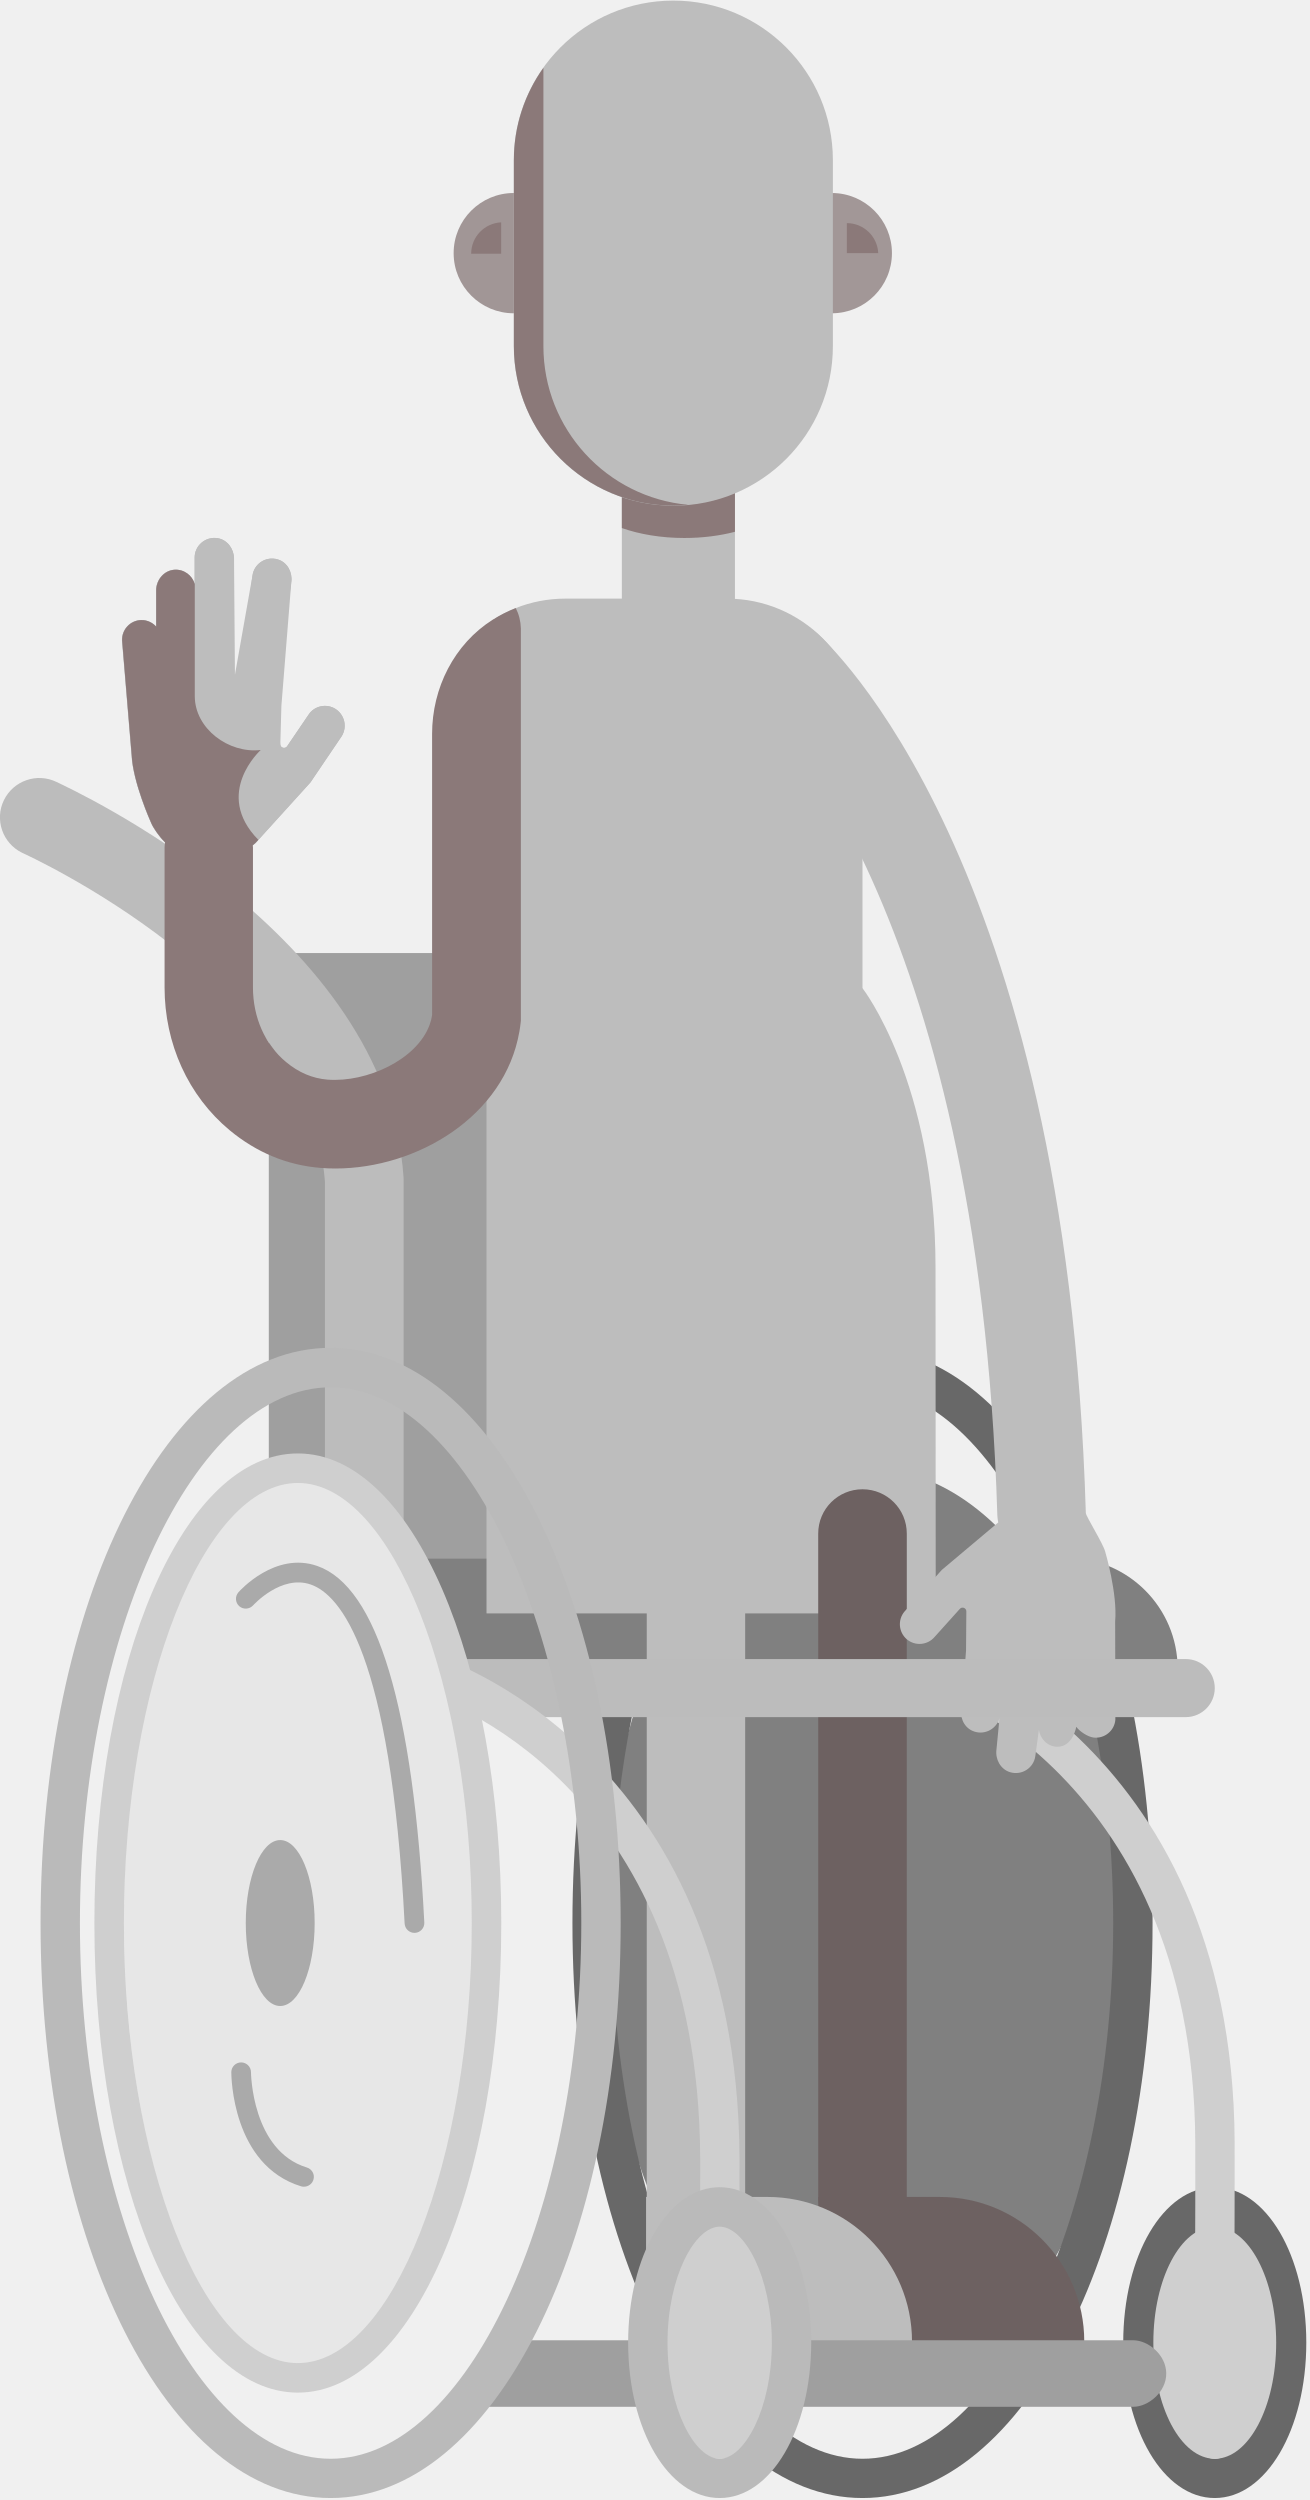
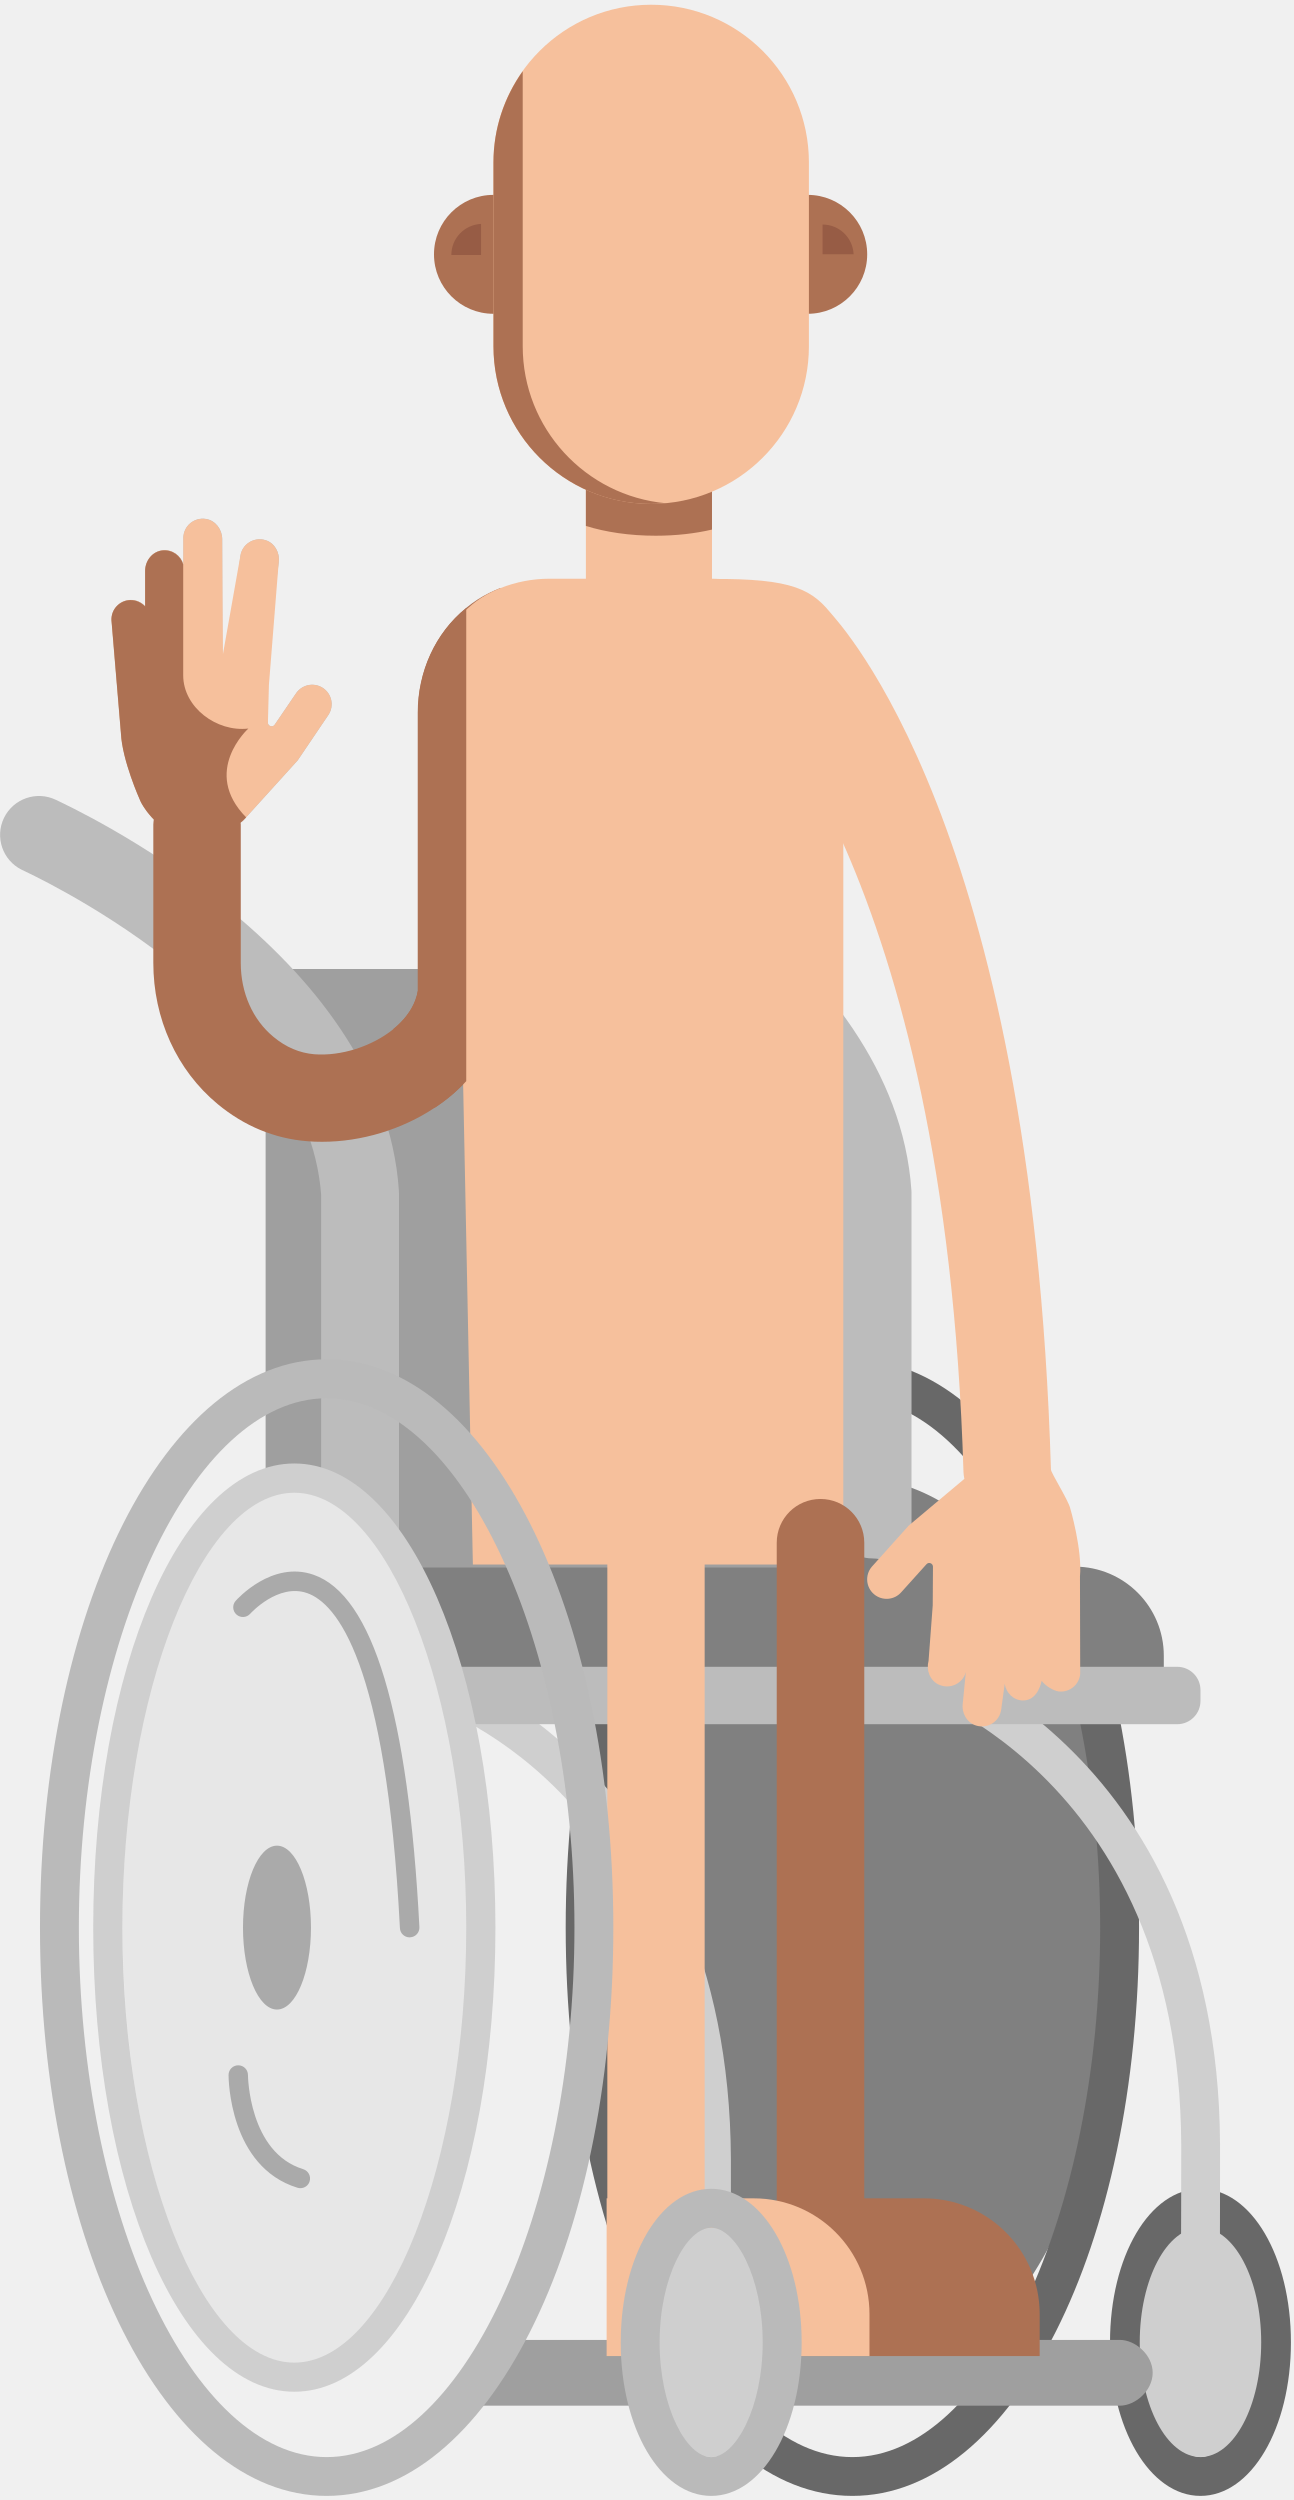
- <svg xmlns="http://www.w3.org/2000/svg" width="133" height="254" viewBox="0 0 133 254" fill="none">
-   <g clip-path="url(#clip0_224_3561)">
-     <path d="M88.18 243.09C103.047 243.09 115.1 222.065 115.1 196.13C115.1 170.195 103.047 149.17 88.18 149.17C73.312 149.17 61.26 170.195 61.26 196.13C61.26 222.065 73.312 243.09 88.18 243.09Z" fill="#808080" />
-     <path d="M123.42 253.8C118.21 253.8 114.12 246.87 114.12 238.01C114.12 229.16 118.2 222.22 123.42 222.22C128.63 222.22 132.72 229.15 132.72 238.01C132.72 246.87 128.63 253.8 123.42 253.8ZM123.42 226.23C120.92 226.23 118.12 231.27 118.12 238.02C118.12 244.77 120.92 249.81 123.42 249.81C125.92 249.81 128.72 244.77 128.72 238.02C128.72 231.27 125.92 226.23 123.42 226.23Z" fill="#686868" />
-     <path d="M123.42 249.81C126.866 249.81 129.66 244.531 129.66 238.02C129.66 231.508 126.866 226.23 123.42 226.23C119.973 226.23 117.18 231.508 117.18 238.02C117.18 244.531 119.973 249.81 123.42 249.81Z" fill="#CFCFCF" />
-     <path d="M87.63 253.8C71.1 253.8 58.16 228.14 58.16 195.37C58.16 162.61 71.11 136.94 87.63 136.94C104.16 136.94 117.1 162.6 117.1 195.37C117.1 228.14 104.16 253.8 87.63 253.8ZM87.63 140.95C73.82 140.95 62.16 165.87 62.16 195.38C62.16 224.88 73.82 249.81 87.63 249.81C101.44 249.81 113.1 224.89 113.1 195.38C113.1 165.88 101.44 140.95 87.63 140.95Z" fill="#686868" />
-     <path d="M123.42 232C123.4 232 123.39 232 123.37 232C122.27 231.97 121.39 231.06 121.42 229.95C121.44 229.16 121.45 218.69 121.44 217.69C121.27 179.21 92.92 170.57 92.63 170.49C91.57 170.18 90.96 169.07 91.26 168.01C91.57 166.95 92.68 166.33 93.74 166.64C94.06 166.73 125.26 176.22 125.44 217.67C125.44 218.25 125.44 229.13 125.41 230.05C125.39 231.13 124.5 232 123.42 232Z" fill="#CFCFCF" />
-     <path d="M119.65 169.56H41.01V158.27H108.35C114.59 158.27 119.65 163.32 119.65 169.56Z" fill="#808080" />
-     <path d="M84.63 96.83H27.31V158.36H84.63V96.83Z" fill="#9F9F9F" />
-     <path d="M52.2 31.83C55.574 31.83 58.31 29.094 58.31 25.72C58.31 22.346 55.574 19.61 52.2 19.61C48.825 19.61 46.09 22.346 46.09 25.72C46.09 29.094 48.825 31.83 52.2 31.83Z" fill="#A19696" />
-     <path d="M50.92 22.59C49.22 22.67 47.87 24.07 47.87 25.78H50.92V22.59Z" fill="#8B7979" />
-     <path d="M84.51 31.83C87.884 31.83 90.62 29.094 90.62 25.72C90.62 22.346 87.884 19.61 84.51 19.61C81.135 19.61 78.4 22.346 78.4 25.72C78.4 29.094 81.135 31.83 84.51 31.83Z" fill="#A29797" />
-     <path d="M89.23 25.72C89.15 24.02 87.75 22.67 86.04 22.67V25.72H89.23Z" fill="#8B7979" />
-     <path d="M74.67 48.7H63.18V62.23H74.67V48.7Z" fill="#BDBDBD" />
-     <path d="M63.18 53.65C64.97 54.28 67.16 54.66 69.53 54.66C71.39 54.66 73.14 54.43 74.67 54.03V47.26H63.18V53.65Z" fill="#8B7979" />
-     <path d="M68.41 51.38C59.46 51.38 52.2 44.12 52.2 35.17V16.27C52.2 7.32 59.46 0.06 68.41 0.06C77.36 0.06 84.62 7.32 84.62 16.27V35.16C84.63 44.12 77.37 51.38 68.41 51.38Z" fill="#BDBDBD" />
-     <path d="M55.21 35.17V6.89C53.33 9.54 52.21 12.77 52.21 16.27V35.16C52.21 44.11 59.47 51.37 68.42 51.37C68.93 51.37 69.43 51.34 69.92 51.29C61.67 50.54 55.21 43.61 55.21 35.17Z" fill="#8B7979" />
-     <path d="M87.63 74.61V104.8H44.65V74.61C44.65 73.72 44.73 72.84 44.9 72C45.79 67.31 48.06 63.47 52.4 61.78C53.96 61.16 55.66 60.82 57.44 60.82H73.85C81.46 60.82 87.63 66.99 87.63 74.61Z" fill="#BDBDBD" />
-     <path d="M24.79 84.98C24.77 85.23 24.8 85.25 24.81 85.19C24.8 85.11 24.8 85.05 24.8 85C24.8 85 24.8 84.99 24.79 84.98Z" fill="#BDBDBD" />
-     <path d="M34.09 72.03C33.16 71.44 31.92 71.71 31.33 72.64L29.17 75.82C28.97 76.11 28.52 76 28.48 75.65L27.97 71.71L29.6 59.11C29.73 58.13 29.18 57.12 28.23 56.84C27.02 56.47 25.8 57.29 25.65 58.49L23.87 72.25L23.78 72.26V56.76C23.78 55.76 23.1 54.84 22.12 54.68C20.87 54.48 19.78 55.44 19.78 56.65V59.34C19.52 58.45 18.67 57.8 17.67 57.89C16.62 57.99 15.86 58.95 15.86 60V63.66C15.47 63.24 14.92 62.98 14.32 63C13.22 63.04 12.36 63.97 12.4 65.08L13.37 76.7C13.5 79.49 15.32 83.53 15.32 83.53C15.63 84.33 16.98 86.18 17.78 86.18C18.02 86.18 17.67 84.77 17.9 84.68C18.47 84.46 18.88 84 19.07 83.46C19.44 83.8 19.92 84.01 20.42 84.01C20.69 84.01 20.96 83.96 21.22 83.84C21.46 83.73 21.67 83.59 21.85 83.41C22.12 84.25 22.89 84.81 23.75 84.81C23.93 84.81 24.11 84.79 24.29 84.74C24.64 84.64 24.77 84.81 24.81 84.98C24.81 84.97 24.81 84.97 24.81 84.95C24.81 84.95 24.81 84.97 24.81 85C24.83 85.08 24.83 85.15 24.82 85.19C24.86 85.7 25.06 86.73 26.25 85.34L31.54 79.5L34.72 74.8C35.3 73.86 35.02 72.63 34.09 72.03Z" fill="#BDBDBD" />
-     <path d="M34.09 72.03C33.16 71.44 31.92 71.71 31.33 72.64L29.17 75.82C28.97 76.11 28.52 76 28.48 75.65L28.59 71.71L29.6 59.11C29.73 58.13 29.18 57.12 28.23 56.84C27.02 56.47 25.8 57.29 25.65 58.49L23.87 68.55L23.77 56.76C23.77 55.76 23.09 54.84 22.11 54.68C20.86 54.48 19.77 55.44 19.77 56.65V59.34C19.51 58.45 18.66 57.8 17.66 57.89C16.61 57.99 15.85 58.95 15.85 60V63.66C15.46 63.24 14.91 62.98 14.31 63C13.21 63.04 12.35 63.97 12.39 65.08L13.36 76.7C13.49 79.49 15.31 83.53 15.31 83.53C15.62 84.33 16.97 86.18 17.77 86.18C18.01 86.18 17.66 84.77 17.89 84.68C18.46 84.46 18.87 84 19.06 83.46C19.43 83.8 19.91 84.01 20.41 84.01C20.68 84.01 20.95 83.96 21.21 83.84C21.45 83.73 21.66 83.59 21.84 83.41C22.11 84.25 22.88 84.81 23.74 84.81C23.92 84.81 24.1 84.79 24.28 84.74C24.63 84.64 24.76 84.81 24.8 84.98C24.8 84.97 24.8 84.97 24.8 84.95C24.8 84.95 24.8 84.97 24.8 85C24.82 85.08 24.82 85.15 24.81 85.19C24.85 85.7 25.05 86.73 26.24 85.34L31.53 79.5L34.71 74.8C35.3 73.86 35.02 72.63 34.09 72.03Z" fill="#BDBDBD" />
-     <path d="M87.63 100.4C87.63 100.4 95.05 109.93 95.05 128.83L95.07 163.92H49.43V100.41H87.63V100.4Z" fill="#BDBDBD" />
-     <path d="M87.63 227.71C85.14 227.71 83.13 225.7 83.13 223.21V155.81C83.13 153.32 85.14 151.31 87.63 151.31C90.12 151.31 92.13 153.32 92.13 155.81V223.21C92.13 225.69 90.12 227.71 87.63 227.71Z" fill="#6D6161" />
-     <path d="M110.16 239.42H83.14V223.21H95.48C103.59 223.21 110.16 229.78 110.16 237.89V239.42Z" fill="#6D6161" />
-     <path d="M70.71 228.21C67.95 228.21 65.71 225.97 65.71 223.21V155.81C65.71 153.05 67.95 150.81 70.71 150.81C73.47 150.81 75.71 153.05 75.71 155.81V223.21C75.71 225.97 73.47 228.21 70.71 228.21Z" fill="#BDBDBD" />
-     <path d="M92.66 239.42H65.64V223.21H77.98C86.09 223.21 92.66 229.78 92.66 237.89V239.42Z" fill="#BDBDBD" />
-     <path d="M37.01 157.42C34.8 157.42 33.01 155.63 33.01 153.42V120.02C31.52 99.9 2.56 86.79 2.24 86.64C0.26 85.67 -0.57 83.27 0.4 81.29C1.37 79.31 3.76 78.48 5.75 79.45C7.23 80.17 39.33 94.87 41 119.61L41.01 119.88V157.42C41.01 159.63 39.22 157.42 37.01 157.42Z" fill="#BCBCBC" />
-     <path d="M115.14 244.53H47.62C46.07 244.53 49.43 243.02 49.43 241.15C49.43 239.28 51.79 237.77 53.34 237.77H115.13C116.68 237.77 118.49 239.28 118.49 241.15C118.5 243.01 116.69 244.53 115.14 244.53Z" fill="#9F9F9F" />
-     <path d="M73.12 249.81C76.566 249.81 79.36 244.531 79.36 238.02C79.36 231.508 76.566 226.23 73.12 226.23C69.674 226.23 66.88 231.508 66.88 238.02C66.88 244.531 69.674 249.81 73.12 249.81Z" fill="#CFCFCF" />
-     <path d="M52.4 61.78C51.59 62.1 50.81 62.49 50.08 62.95C46.14 65.43 43.9 69.91 43.9 74.57V103.16C43.85 103.49 43.76 103.81 43.65 104.12C42.36 107.65 37.3 110 33.27 109.69C31.74 109.56 30.36 108.98 29.06 107.9C26.92 106.13 25.7 103.36 25.7 100.31V86.1C25.7 86.02 25.68 85.95 25.68 85.88C25.84 85.77 26.03 85.59 26.25 85.33C21.61 80.61 26.49 76.2 26.49 76.2C23.22 76.58 19.79 74.02 19.79 70.73V59.34C19.53 58.45 18.68 57.8 17.68 57.89C16.63 57.99 15.87 58.95 15.87 60V63.66C15.48 63.24 14.93 62.98 14.33 63C13.23 63.04 12.37 63.97 12.41 65.08L13.38 76.7C13.51 79.49 15.33 83.53 15.33 83.53C15.52 84.04 16.14 84.96 16.77 85.58C16.75 85.75 16.72 85.92 16.72 86.1V100.31C16.72 106.05 19.13 111.34 23.33 114.83C26.07 117.1 29.18 118.39 32.58 118.66C33.07 118.7 33.57 118.72 34.07 118.72C42.35 118.72 51.28 113.44 52.77 104.8C52.82 104.53 52.86 104.25 52.89 103.97L52.92 103.72V63.84C52.9 63.1 52.72 62.4 52.4 61.78Z" fill="#8B7979" />
-     <path d="M113.3 164.72C113.55 161.94 112.3 157.69 112.3 157.69C112.11 156.86 110.33 154.07 110.32 153.72C108.33 87.25 84.03 65.24 83 64.34C81.14 62.71 78.33 62.9 76.68 64.75C75.04 66.6 75.21 69.44 77.05 71.09C77.27 71.29 99.47 91.95 101.33 153.99C101.34 154.23 101.38 154.45 101.42 154.68L95.69 159.5L91.9 163.73C91.19 164.57 91.29 165.83 92.13 166.55C92.97 167.26 94.23 167.16 94.95 166.32L97.52 163.46C97.75 163.2 98.19 163.37 98.18 163.72L98.15 167.69L97.72 173.4C97.46 174.36 97.87 175.42 98.77 175.84C99.92 176.37 101.23 175.73 101.55 174.55L101.24 177.76C101.11 178.75 101.65 179.75 102.61 180.05C103.82 180.42 105.03 179.62 105.19 178.41L105.55 175.75C105.68 176.67 106.44 177.47 107.44 177.47C109.01 177.47 109.35 175.44 109.35 175.44C109.68 175.91 110.53 176.48 111.14 176.54C112.24 176.65 113.22 175.84 113.32 174.74L113.3 164.72Z" fill="#BDBDBD" />
-     <path d="M120.47 174.46H44.65V168.56H120.47C122.1 168.56 123.42 169.88 123.42 171.51C123.42 173.14 122.1 174.46 120.47 174.46Z" fill="#BCBCBC" />
-     <path d="M73.12 233.56C73.1 233.56 73.09 233.56 73.07 233.56C71.97 233.53 71.09 232.62 71.12 231.51C71.14 230.72 71.15 220.25 71.14 219.25C70.97 180.89 44.21 172.39 43.07 172.04C42.01 171.72 41.41 170.61 41.73 169.55C42.05 168.49 43.15 167.89 44.21 168.2C44.52 168.29 74.96 177.79 75.13 219.22C75.13 219.8 75.13 230.68 75.1 231.6C75.09 232.69 74.2 233.56 73.12 233.56Z" fill="#CFCFCF" />
-     <path d="M33.59 253.8C17.06 253.8 4.12 228.14 4.12 195.37C4.12 162.61 17.07 136.94 33.59 136.94C50.11 136.94 63.06 162.6 63.06 195.37C63.06 228.14 50.11 253.8 33.59 253.8ZM33.59 140.95C19.78 140.95 8.12 165.87 8.12 195.38C8.12 224.88 19.79 249.81 33.59 249.81C47.39 249.81 59.06 224.89 59.06 195.38C59.06 165.88 47.39 140.95 33.59 140.95Z" fill="#BABABA" />
-     <path d="M31.01 240.83C41.183 240.83 49.43 220.311 49.43 195C49.43 169.689 41.183 149.17 31.01 149.17C20.837 149.17 12.59 169.689 12.59 195C12.59 220.311 20.837 240.83 31.01 240.83Z" fill="#E7E7E7" />
-     <path d="M30.26 243.09C18.67 243.09 9.59 222.13 9.59 195.38C9.59 168.63 18.67 147.67 30.26 147.67C41.85 147.67 50.93 168.63 50.93 195.38C50.93 222.13 41.85 243.09 30.26 243.09ZM30.26 150.67C20.68 150.67 12.59 171.15 12.59 195.38C12.59 219.61 20.68 240.09 30.26 240.09C39.84 240.09 47.93 219.61 47.93 195.38C47.93 171.15 39.84 150.67 30.26 150.67Z" fill="#CFCFCF" />
-     <path d="M28.47 203.81C30.403 203.81 31.97 200.036 31.97 195.38C31.97 190.724 30.403 186.95 28.47 186.95C26.537 186.95 24.97 190.724 24.97 195.38C24.97 200.036 26.537 203.81 28.47 203.81Z" fill="#AAAAAA" />
-     <path d="M42.11 196.38C41.58 196.38 41.14 195.97 41.11 195.43C39.69 167.87 34.53 162.02 31.58 160.99C28.58 159.94 25.75 163.07 25.72 163.1C25.35 163.51 24.72 163.55 24.31 163.19C23.9 162.83 23.86 162.2 24.22 161.78C24.37 161.61 27.96 157.61 32.23 159.1C38.32 161.22 41.98 173.41 43.11 195.33C43.14 195.88 42.71 196.35 42.16 196.38C42.15 196.38 42.13 196.38 42.11 196.38Z" fill="#AAAAAA" />
-     <path d="M30.88 222.17C30.78 222.17 30.68 222.16 30.59 222.13C23.58 219.98 23.5 210.92 23.5 210.54C23.5 209.99 23.95 209.54 24.5 209.54C25.05 209.54 25.5 209.99 25.5 210.54C25.5 210.62 25.59 218.51 31.18 220.22C31.71 220.38 32.01 220.94 31.84 221.47C31.71 221.89 31.31 222.17 30.88 222.17Z" fill="#AAAAAA" />
-     <path d="M73.12 253.8C67.91 253.8 63.82 246.87 63.82 238.01C63.82 229.16 67.9 222.22 73.12 222.22C78.33 222.22 82.42 229.15 82.42 238.01C82.41 246.87 78.33 253.8 73.12 253.8ZM73.12 226.23C70.62 226.23 67.82 231.27 67.82 238.02C67.82 244.77 70.62 249.81 73.12 249.81C75.62 249.81 78.42 244.77 78.42 238.02C78.41 231.27 75.62 226.23 73.12 226.23Z" fill="#BABABA" />
+ <svg xmlns="http://www.w3.org/2000/svg" width="164" height="317" viewBox="0 0 164 317" fill="none">
+   <g clip-path="url(#clip0_310_122)">
+     <path d="M108.76 303.27C127.096 303.27 141.96 277.338 141.96 245.35C141.96 213.362 127.096 187.43 108.76 187.43C90.424 187.43 75.56 213.362 75.56 245.35C75.56 277.338 90.424 303.27 108.76 303.27Z" fill="#808080" />
+     <path d="M152.22 316.48C145.79 316.48 140.75 307.93 140.75 297.01C140.75 286.09 145.79 277.54 152.22 277.54C158.65 277.54 163.69 286.09 163.69 297.01C163.69 307.93 158.65 316.48 152.22 316.48ZM152.22 282.48C149.13 282.48 145.68 288.7 145.68 297.02C145.68 305.34 149.13 311.56 152.22 311.56C155.3 311.56 158.75 305.34 158.75 297.02C158.75 288.69 155.3 282.48 152.22 282.48Z" fill="#686868" />
+     <path d="M152.22 311.55C156.473 311.55 159.92 305.04 159.92 297.01C159.92 288.98 156.473 282.47 152.22 282.47C147.967 282.47 144.52 288.98 144.52 297.01C144.52 305.04 147.967 311.55 152.22 311.55Z" fill="#CFCFCF" />
+     <path d="M108.08 316.48C87.7 316.48 71.73 284.83 71.73 244.42C71.73 204.01 87.7 172.36 108.08 172.36C128.46 172.36 144.43 204.01 144.43 244.42C144.43 284.83 128.46 316.48 108.08 316.48ZM108.08 177.3C91.05 177.3 76.67 208.04 76.67 244.43C76.67 280.82 91.06 311.56 108.08 311.56C125.1 311.56 139.5 280.82 139.5 244.43C139.49 208.04 125.11 177.3 108.08 177.3Z" fill="#686868" />
+     <path d="M152.22 289.59C152.2 289.59 152.18 289.59 152.16 289.59C150.8 289.56 149.72 288.43 149.75 287.06C149.77 286.08 149.78 273.17 149.78 271.93C149.58 224.47 114.6 213.82 114.25 213.71C112.94 213.33 112.19 211.96 112.56 210.66C112.94 209.35 114.31 208.59 115.61 208.97C116 209.08 154.48 220.79 154.7 271.9C154.7 272.62 154.7 286.03 154.67 287.16C154.65 288.52 153.56 289.59 152.22 289.59Z" fill="#CFCFCF" />
+     <path d="M147.57 212.58H50.58V198.65H136.28C142.52 198.65 147.57 203.71 147.57 209.94V212.58Z" fill="#808080" />
+     <path d="M104.38 122.87H33.68V198.76H104.38V122.87Z" fill="#9F9F9F" />
+     <path d="M45.65 197.61C42.93 197.61 40.72 195.4 40.72 192.68V151.48C38.89 126.67 3.17 110.5 2.78 110.3C0.33 109.1 -0.68 106.15 0.51 103.7C1.71 101.25 4.66 100.24 7.11 101.43C8.92 102.32 48.52 120.44 50.58 150.97L50.59 151.3V197.6C50.58 200.34 48.37 197.61 45.65 197.61Z" fill="#BCBCBC" />
+     <path d="M110.64 197.61C107.92 197.61 105.71 195.4 105.71 192.68V151.48C103.88 126.67 68.16 110.5 67.77 110.3C65.32 109.1 64.31 106.15 65.5 103.7C66.7 101.25 69.65 100.24 72.1 101.43C73.91 102.32 113.51 120.44 115.57 150.97L115.58 151.3V197.6C115.57 200.34 113.37 197.61 110.64 197.61Z" fill="#BCBCBC" />
+     <path d="M90.18 291.51C90.16 291.51 90.14 291.51 90.12 291.51C88.76 291.48 87.68 290.35 87.71 288.98C87.73 288 87.74 275.09 87.74 273.85C87.54 226.54 54.53 216.05 53.13 215.63C51.83 215.24 51.09 213.86 51.48 212.56C51.87 211.26 53.23 210.51 54.54 210.9C54.92 211.01 92.46 222.73 92.68 273.83C92.68 274.55 92.68 287.96 92.65 289.09C92.61 290.45 91.51 291.51 90.18 291.51Z" fill="#CFCFCF" />
+     <path d="M29.44 103.18C29.42 103.48 29.45 103.52 29.46 103.44C29.45 103.34 29.45 103.26 29.45 103.21C29.44 103.19 29.44 103.19 29.44 103.18Z" fill="#BDBDBD" />
+     <path d="M40.91 87.21C39.76 86.48 38.24 86.82 37.5 87.97L34.83 91.89C34.59 92.25 34.03 92.11 33.97 91.69L33.34 86.83L35.35 71.29C35.51 70.08 34.83 68.84 33.66 68.49C32.16 68.04 30.67 69.04 30.48 70.53L28.29 87.5L28.18 87.51V68.37C28.18 67.14 27.34 66 26.13 65.8C24.58 65.55 23.25 66.73 23.25 68.23V71.55C22.94 70.45 21.88 69.65 20.65 69.77C19.36 69.89 18.42 71.07 18.42 72.37V76.88C17.94 76.36 17.26 76.04 16.52 76.07C15.16 76.12 14.1 77.27 14.15 78.63L15.35 92.96C15.51 96.4 17.75 101.38 17.75 101.38C18.13 102.36 19.8 104.65 20.79 104.65C21.08 104.65 20.65 102.91 20.94 102.8C21.65 102.53 22.15 101.96 22.38 101.3C22.84 101.72 23.43 101.98 24.05 101.98C24.38 101.98 24.71 101.91 25.03 101.77C25.33 101.64 25.59 101.46 25.8 101.24C26.13 102.28 27.09 102.97 28.14 102.97C28.36 102.97 28.58 102.94 28.8 102.88C29.23 102.76 29.39 102.97 29.45 103.17C29.45 103.16 29.45 103.15 29.45 103.14C29.45 103.14 29.45 103.17 29.46 103.2C29.48 103.3 29.48 103.38 29.47 103.43C29.52 104.05 29.77 105.33 31.23 103.61L37.75 96.41L41.67 90.61C42.4 89.46 42.06 87.94 40.91 87.21Z" fill="#BDBDBD" />
+     <path d="M40.91 87.21C39.76 86.48 38.24 86.82 37.5 87.97L34.83 91.89C34.59 92.25 34.03 92.11 33.97 91.69L34.1 86.83L35.34 71.29C35.5 70.08 34.82 68.84 33.65 68.49C32.15 68.04 30.66 69.04 30.47 70.53L28.27 82.94L28.17 68.38C28.17 67.15 27.33 66.01 26.12 65.81C24.57 65.56 23.24 66.74 23.24 68.24V71.56C22.93 70.46 21.87 69.66 20.64 69.78C19.35 69.9 18.41 71.08 18.41 72.38V76.89C17.93 76.37 17.25 76.05 16.51 76.08C15.15 76.13 14.09 77.28 14.14 78.64L15.34 92.97C15.5 96.41 17.74 101.39 17.74 101.39C18.12 102.37 19.79 104.66 20.78 104.66C21.07 104.66 20.64 102.92 20.93 102.81C21.64 102.54 22.14 101.97 22.37 101.31C22.83 101.73 23.42 101.99 24.04 101.99C24.37 101.99 24.7 101.92 25.02 101.78C25.32 101.65 25.58 101.47 25.79 101.25C26.12 102.29 27.08 102.98 28.13 102.98C28.35 102.98 28.57 102.95 28.79 102.89C29.22 102.77 29.38 102.98 29.44 103.18C29.44 103.17 29.44 103.16 29.44 103.15C29.44 103.15 29.44 103.18 29.45 103.21C29.47 103.31 29.47 103.39 29.46 103.44C29.51 104.06 29.76 105.34 31.22 103.62L37.74 96.42L41.66 90.62C42.4 89.46 42.06 87.94 40.91 87.21Z" fill="#F6C09C" />
+     <path d="M64.1 77.1V126.29L64.06 126.6C64.02 126.95 63.97 127.29 63.91 127.62C63.27 131.31 61.54 134.5 59.11 137.09C57.94 138.36 56.61 139.48 55.15 140.44C50.96 143.24 45.8 144.78 40.84 144.78C40.22 144.78 39.61 144.76 39 144.71C34.81 144.38 30.97 142.79 27.59 139.99C22.41 135.69 19.44 129.16 19.44 122.08V104.55C19.44 104.34 19.48 104.13 19.5 103.91C19.3 103.72 19.12 103.52 18.93 103.28C18.83 103.17 18.74 103.06 18.66 102.95C18.59 102.85 18.52 102.75 18.46 102.67C18.11 102.19 17.84 101.72 17.72 101.39C17.72 101.39 15.49 96.42 15.33 92.97L14.13 78.64C14.08 77.28 15.14 76.14 16.5 76.09C17.24 76.07 17.93 76.39 18.4 76.89V72.39C18.4 71.08 19.34 69.91 20.63 69.79C21.86 69.68 22.91 70.47 23.23 71.57V85.63C23.23 89.69 27.46 92.85 31.49 92.38C31.49 92.38 25.48 97.81 31.21 103.64C30.93 103.96 30.7 104.17 30.51 104.31C30.51 104.41 30.53 104.49 30.53 104.58V122.11C30.53 125.87 32.03 129.29 34.67 131.47C36.27 132.8 37.98 133.52 39.86 133.68C43.23 133.94 47.16 132.69 49.86 130.51C51.14 129.47 52.14 128.22 52.66 126.81C52.8 126.43 52.91 126.03 52.97 125.63V90.33C52.97 85.21 55.17 80.27 59.09 77.1C59.57 76.71 60.06 76.34 60.59 76C61.49 75.43 62.45 74.95 63.45 74.56C63.88 75.32 64.1 76.19 64.1 77.1Z" fill="#AD7153" />
+     <path d="M89.93 73.38H69.7C67.5 73.38 65.41 73.8 63.48 74.56C58.13 76.64 55.33 81.38 54.23 87.16C54.02 88.2 53.92 89.28 53.92 90.38V127.62L58.53 127.84L59.96 198.38H106.93V130.15V128.16V90.39C106.94 81 99.32 73.38 89.93 73.38Z" fill="#F6C09C" />
+     <path d="M62.57 39.79C66.734 39.79 70.11 36.414 70.11 32.25C70.11 28.086 66.734 24.71 62.57 24.71C58.406 24.71 55.03 28.086 55.03 32.25C55.03 36.414 58.406 39.79 62.57 39.79Z" fill="#AD7153" />
+     <path d="M61.001 28.39C58.901 28.49 57.23 30.21 57.23 32.33H61.001V28.39Z" fill="#975C45" />
+     <path d="M102.42 39.79C106.585 39.79 109.96 36.414 109.96 32.25C109.96 28.086 106.585 24.71 102.42 24.71C98.256 24.71 94.88 28.086 94.88 32.25C94.88 36.414 98.256 39.79 102.42 39.79Z" fill="#AD7153" />
+     <path d="M108.24 32.24C108.14 30.14 106.42 28.47 104.3 28.47V32.24H108.24Z" fill="#975C45" />
+     <path d="M90.28 60.59H74.29V77.28H90.28V60.59Z" fill="#F6C09C" />
+     <path d="M74.29 66.69C76.78 67.47 79.83 67.93 83.13 67.93C85.72 67.93 88.15 67.65 90.28 67.15V58.8H74.29V66.69Z" fill="#AD7153" />
+     <path d="M82.57 63.89C71.53 63.89 62.57 54.94 62.57 43.89V20.6C62.57 9.56 71.52 0.6 82.57 0.6C93.61 0.6 102.57 9.55 102.57 20.6V43.9C102.57 54.94 93.61 63.89 82.57 63.89Z" fill="#F6C09C" />
+     <path d="M66.28 43.9V9.03C63.96 12.3 62.57 16.28 62.57 20.6V43.9C62.57 54.94 71.52 63.9 82.57 63.9C83.2 63.9 83.81 63.86 84.42 63.81C74.25 62.87 66.28 54.32 66.28 43.9Z" fill="#AD7153" />
+     <path d="M59.12 77.1V137.09C57.95 138.36 56.62 139.48 55.16 140.44H49.89V130.47C51.17 129.43 52.17 128.18 52.69 126.77C52.83 126.39 52.94 125.99 53 125.59V90.33C53 85.22 55.19 80.27 59.12 77.1Z" fill="#AD7153" />
+     <path d="M142.01 305.04H58.74C56.83 305.04 60.97 303.17 60.97 300.87C60.97 298.57 63.89 296.7 65.8 296.7H142.01C143.92 296.7 146.16 298.57 146.16 300.87C146.15 303.18 143.92 305.04 142.01 305.04Z" fill="#9F9F9F" />
+     <path d="M149.27 218.63H55.07V211.35H149.27C150.9 211.35 152.22 212.67 152.22 214.3V215.68C152.22 217.31 150.9 218.63 149.27 218.63Z" fill="#BCBCBC" />
+     <path d="M104.04 284.3C100.97 284.3 98.49 281.82 98.49 278.75V195.62C98.49 192.55 100.97 190.07 104.04 190.07C107.11 190.07 109.59 192.55 109.59 195.62V278.75C109.59 281.81 107.11 284.3 104.04 284.3Z" fill="#AD7153" />
+     <path d="M131.83 298.75H98.5V278.75H117.15C125.26 278.75 131.83 285.32 131.83 293.43V298.75Z" fill="#AD7153" />
+     <path d="M83.18 284.92C79.77 284.92 77.01 282.16 77.01 278.75V195.62C77.01 192.21 79.77 189.45 83.18 189.45C86.59 189.45 89.35 192.21 89.35 195.62V278.75C89.34 282.15 86.58 284.92 83.18 284.92Z" fill="#F6C09C" />
+     <path d="M110.25 298.75H76.92V278.75H95.57C103.68 278.75 110.25 285.32 110.25 293.43V298.75Z" fill="#F6C09C" />
+     <path d="M90.18 311.55C94.433 311.55 97.88 305.04 97.88 297.01C97.88 288.98 94.433 282.47 90.18 282.47C85.927 282.47 82.48 288.98 82.48 297.01C82.48 305.04 85.927 311.55 90.18 311.55Z" fill="#CFCFCF" />
+     <path d="M90.18 316.48C83.75 316.48 78.71 307.93 78.71 297.01C78.71 286.09 83.75 277.54 90.18 277.54C96.61 277.54 101.65 286.09 101.65 297.01C101.65 307.93 96.61 316.48 90.18 316.48ZM90.18 282.48C87.09 282.48 83.64 288.7 83.64 297.02C83.64 305.34 87.09 311.56 90.18 311.56C93.26 311.56 96.71 305.34 96.71 297.02C96.71 288.69 93.26 282.48 90.18 282.48Z" fill="#BABABA" />
+     <path d="M136.94 199.91C137.25 196.48 135.7 191.24 135.7 191.24C135.46 190.22 133.27 186.77 133.26 186.34C130.8 104.35 106.3 78.93 105.23 77.61C102.56 74.34 99.56 73.2 88.15 73.44C85.1 73.5 91.62 84 93.89 86.04C94.17 86.29 119.87 110.17 122.17 186.67C122.18 186.96 122.23 187.24 122.28 187.52L115.21 193.46L110.54 198.67C109.66 199.71 109.79 201.27 110.83 202.15C111.87 203.03 113.43 202.9 114.31 201.86L117.48 198.34C117.77 198.02 118.3 198.23 118.3 198.66L118.27 203.56L117.74 210.6C117.42 211.78 117.92 213.1 119.04 213.61C120.46 214.26 122.08 213.47 122.47 212.02L122.08 215.98C121.91 217.2 122.59 218.44 123.77 218.8C125.27 219.26 126.75 218.26 126.95 216.78L127.4 213.5C127.56 214.64 128.5 215.62 129.73 215.62C131.67 215.62 132.08 213.12 132.08 213.12C132.48 213.7 133.54 214.4 134.28 214.48C135.64 214.61 136.84 213.62 136.97 212.26L136.94 199.91Z" fill="#F6C09C" />
+     <path d="M41.42 316.48C21.04 316.48 5.07 284.83 5.07 244.42C5.07 204.01 21.04 172.36 41.42 172.36C61.8 172.36 77.77 204.01 77.77 244.42C77.77 284.83 61.81 316.48 41.42 316.48ZM41.42 177.3C24.39 177.3 10 208.04 10 244.43C10 280.82 24.39 311.56 41.42 311.56C58.45 311.56 72.84 280.82 72.84 244.43C72.84 208.04 58.45 177.3 41.42 177.3Z" fill="#BABABA" />
+     <path d="M38.25 300.47C50.798 300.47 60.97 275.165 60.97 243.95C60.97 212.735 50.798 187.43 38.25 187.43C25.702 187.43 15.53 212.735 15.53 243.95C15.53 275.165 25.702 300.47 38.25 300.47Z" fill="#E7E7E7" />
+     <path d="M37.32 303.27C23.02 303.27 11.82 277.42 11.82 244.42C11.82 211.42 23.02 185.57 37.32 185.57C51.62 185.57 62.82 211.42 62.82 244.42C62.82 277.42 51.62 303.27 37.32 303.27ZM37.32 189.28C25.5 189.28 15.52 214.53 15.52 244.43C15.52 274.32 25.5 299.58 37.32 299.58C49.14 299.58 59.12 274.33 59.12 244.43C59.12 214.53 49.14 189.28 37.32 189.28Z" fill="#CFCFCF" />
+     <path d="M35.12 254.81C37.501 254.81 39.431 250.158 39.431 244.42C39.431 238.682 37.501 234.03 35.12 234.03C32.74 234.03 30.811 238.682 30.811 244.42C30.811 250.158 32.74 254.81 35.12 254.81Z" fill="#AAAAAA" />
+     <path d="M51.94 245.66C51.29 245.66 50.74 245.15 50.71 244.49C48.96 210.5 42.6 203.29 38.96 202.01C35.26 200.71 31.77 204.58 31.73 204.62C31.28 205.13 30.5 205.18 29.99 204.73C29.48 204.28 29.43 203.5 29.88 202.99C30.07 202.78 34.49 197.84 39.76 199.68C47.27 202.29 51.78 217.33 53.18 244.36C53.21 245.04 52.69 245.62 52.01 245.65C51.99 245.66 51.96 245.66 51.94 245.66Z" fill="#AAAAAA" />
+     <path d="M38.09 277.46C37.971 277.46 37.85 277.44 37.73 277.41C29.081 274.76 28.98 263.58 28.98 263.11C28.98 262.43 29.53 261.88 30.21 261.88C30.89 261.88 31.441 262.43 31.441 263.11C31.441 263.21 31.55 272.94 38.441 275.05C39.09 275.25 39.461 275.94 39.261 276.59C39.111 277.12 38.62 277.46 38.09 277.46Z" fill="#AAAAAA" />
  </g>
  <defs>
-     <clipPath id="clip0_224_3561">
-       <rect width="132.72" height="253.74" fill="white" transform="translate(0 0.0599365)" />
+     <clipPath id="clip0_310_122">
+       <rect width="163.69" height="315.88" fill="white" transform="translate(0 0.599976)" />
    </clipPath>
  </defs>
</svg>
